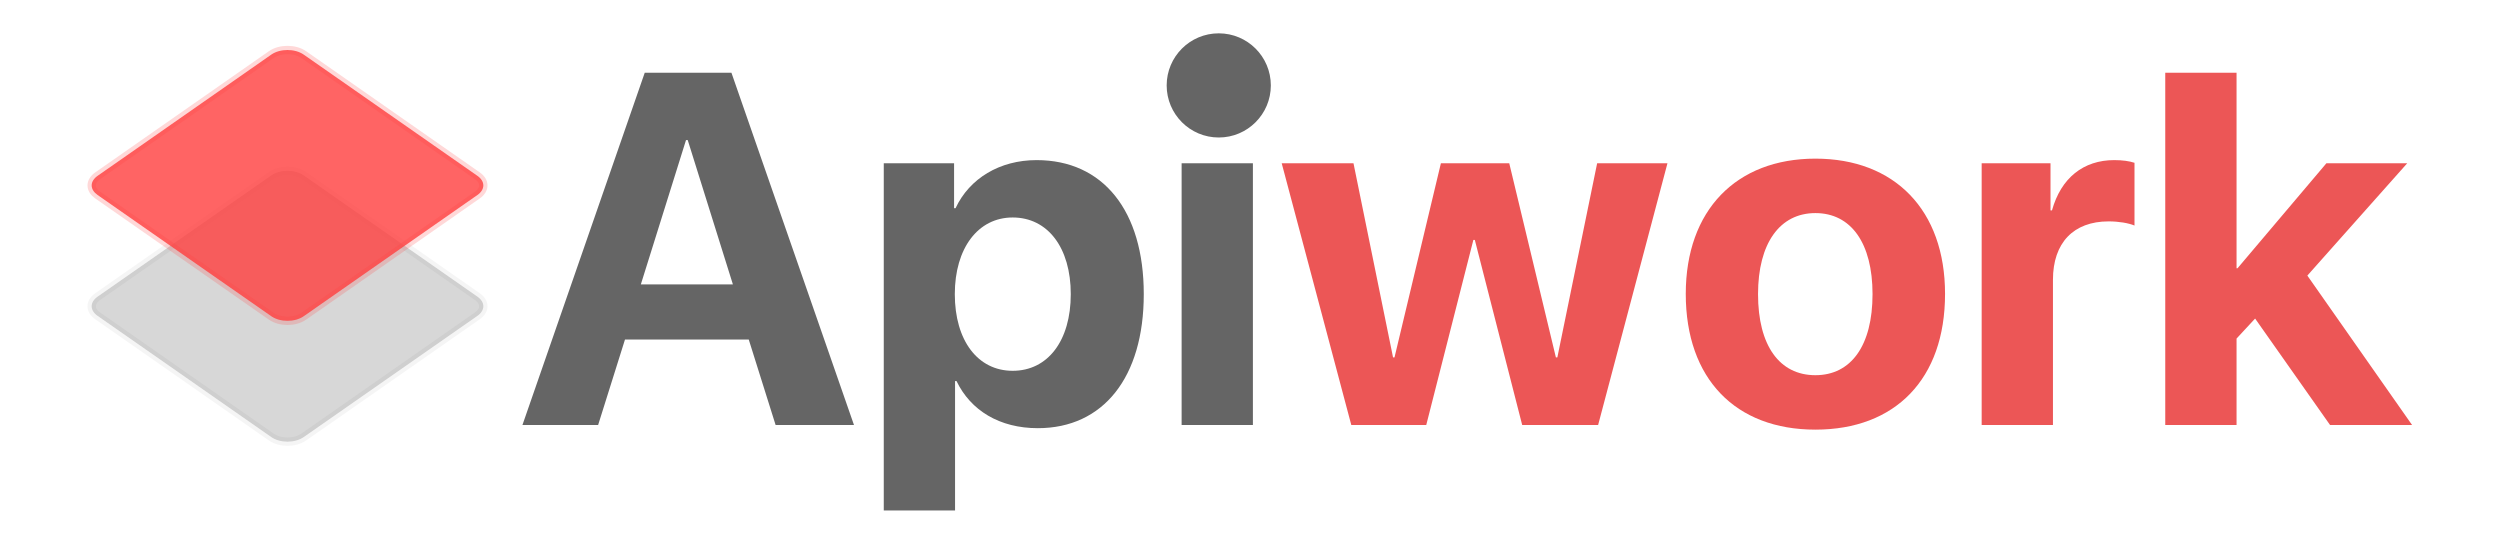
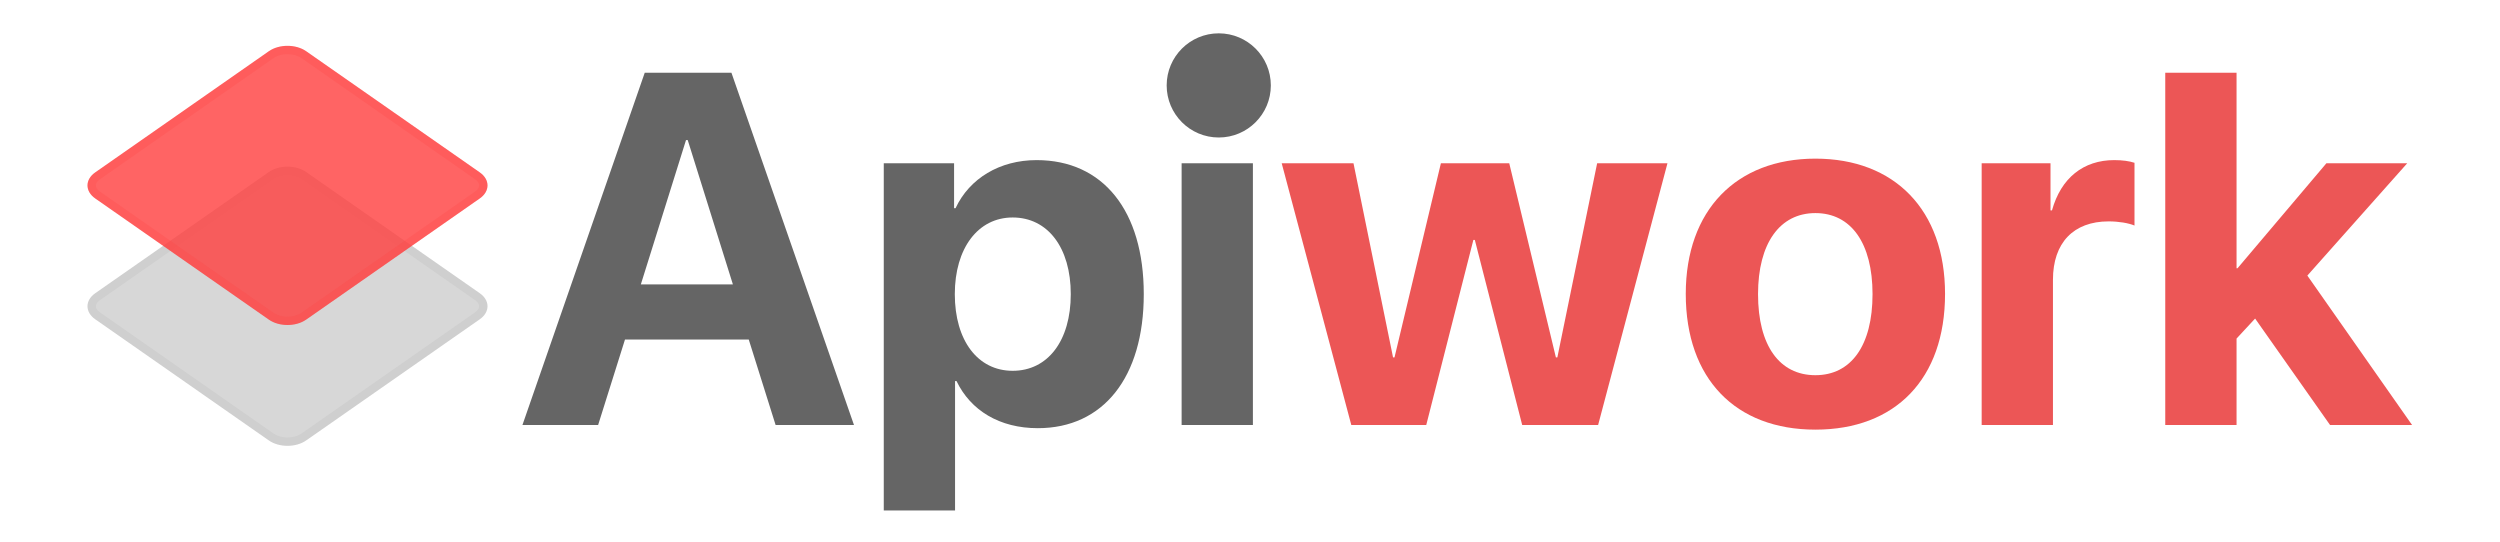
<svg xmlns="http://www.w3.org/2000/svg" width="600" height="130" viewBox="0 0 600 130">
  <g transform="translate(21 8)" fill="none">
    <path d="M122.549,94 L128.994,73.492 L158.701,73.492 L165.146,94 L183.955,94 L154.541,9.449 L133.74,9.449 L104.385,94 L122.549,94 Z M154.893,60.25 L132.803,60.25 L143.643,25.621 L144.053,25.621 L154.893,60.25 Z M208.213,114.508 L208.213,83.453 L208.564,83.453 C211.963,90.543 218.936,94.762 228.076,94.762 C243.779,94.762 253.506,82.574 253.506,62.594 C253.506,42.555 243.721,30.426 227.783,30.426 C218.936,30.426 211.67,34.82 208.33,41.969 L207.979,41.969 L207.979,31.188 L191.104,31.188 L191.104,114.508 L208.213,114.508 Z M222.041,80.992 C213.662,80.992 208.154,73.727 208.154,62.594 C208.154,51.578 213.721,44.195 222.041,44.195 C230.479,44.195 235.986,51.461 235.986,62.594 C235.986,73.785 230.479,80.992 222.041,80.992 Z M279.697,94 L279.697,31.188 L262.588,31.188 L262.588,94 L279.697,94 Z" fill-opacity="0.603" fill="#000000" fill-rule="nonzero" />
    <circle fill-opacity="0.603" fill="#000000" cx="271.5" cy="12.5" r="12.5" />
    <path d="M321.299,94 L332.607,49.586 L332.959,49.586 L344.326,94 L362.549,94 L379.189,31.188 L362.314,31.188 L352.764,77.77 L352.412,77.77 L341.221,31.188 L324.814,31.188 L313.682,77.77 L313.33,77.77 L303.838,31.188 L286.611,31.188 L303.311,94 L321.299,94 Z M414.697,95.113 C433.857,95.113 445.811,82.984 445.811,62.535 C445.811,42.379 433.682,30.074 414.697,30.074 C395.713,30.074 383.584,42.438 383.584,62.535 C383.584,82.926 395.537,95.113 414.697,95.113 Z M414.697,82.047 C406.084,82.047 400.928,74.957 400.928,62.594 C400.928,50.406 406.143,43.141 414.697,43.141 C423.252,43.141 428.408,50.348 428.408,62.594 C428.408,74.957 423.252,82.047 414.697,82.047 Z M471.709,94 L471.709,59.137 C471.709,50.289 476.631,45.133 485.068,45.133 C487.529,45.133 489.873,45.543 491.279,46.129 L491.279,31.07 C490.049,30.66 488.408,30.426 486.416,30.426 C479.033,30.426 473.643,34.703 471.475,42.496 L471.123,42.496 L471.123,31.188 L454.6,31.188 L454.6,94 L471.709,94 Z M515.771,94 L515.771,73.258 L520.225,68.453 L538.213,94 L557.9,94 L532.764,58.141 L556.729,31.188 L537.334,31.188 L516.006,56.383 L515.771,56.383 L515.771,9.449 L498.662,9.449 L498.662,94 L515.771,94 Z" fill-opacity="0.703" fill="#E30F0F" fill-rule="nonzero" />
-     <path d="M48,33 C49.409,33 50.824,33.361 51.902,34.113 L93.574,63.197 C94.485,63.833 95,64.65 95,65.5 C95,66.35 94.485,67.167 93.574,67.803 L51.902,96.887 C50.824,97.639 49.409,98 48,98 C46.591,98 45.176,97.639 44.098,96.887 L2.426,67.803 C1.515,67.167 1,66.35 1,65.5 C1,64.65 1.515,63.833 2.426,63.197 L44.098,34.113 C45.176,33.361 46.591,33 48,33 Z" stroke-opacity="0.041" stroke="#000000" stroke-width="2" fill-opacity="0.157" fill="#000000" />
-     <path d="M48,4 C49.409,4 50.824,4.361 51.902,5.113 L93.574,34.197 C94.485,34.833 95,35.65 95,36.5 C95,37.35 94.485,38.167 93.574,38.803 L51.902,67.887 C50.824,68.639 49.409,69 48,69 C46.591,69 45.176,68.639 44.098,67.887 L2.426,38.803 C1.515,38.167 1,37.35 1,36.5 C1,35.65 1.515,34.833 2.426,34.197 L44.098,5.113 C45.176,4.361 46.591,4 48,4 Z" stroke-opacity="0.201" stroke="#FF3E3E" stroke-width="2" fill-opacity="0.804" fill="#FF3E3E" />
+     <g transform="translate(0 3)">
+       <path d="M1.853,59.377 L43.526,30.293 C45.997,28.569 50.003,28.569 52.474,30.293 L94.147,59.377 C96.618,61.102 96.618,63.898 94.147,65.623 L52.474,94.707 C50.003,96.431 45.997,96.431 43.526,94.707 L1.853,65.623 C-0.618,63.898 -0.618,61.102 1.853,59.377 Z" fill-opacity="0.157" fill="#000000" />
+       <path d="M52.474,30.293 L94.147,59.377 C96.618,61.102 96.618,63.898 94.147,65.623 L52.474,94.707 C50.003,96.431 45.997,96.431 43.526,94.707 L1.853,65.623 C-0.618,63.898 -0.618,61.102 1.853,59.377 L43.526,30.293 C45.997,28.569 50.003,28.569 52.474,30.293 Z M51.33,31.934 C49.612,30.735 46.681,30.691 44.874,31.8 L44.67,31.934 L2.998,61.017 C1.717,61.912 1.669,62.972 2.856,63.879 L2.998,63.983 L44.67,93.066 C46.388,94.265 49.319,94.309 51.126,93.2 L51.33,93.066 L93.002,63.983 C94.283,63.088 94.331,62.028 93.144,61.121 L93.002,61.017 L51.33,31.934 Z" fill-opacity="0.041" fill="#000000" fill-rule="nonzero" />
+       <path d="M1.853,30.377 L43.526,1.293 C45.997,-0.431 50.003,-0.431 52.474,1.293 L94.147,30.377 C96.618,32.102 96.618,34.898 94.147,36.623 L52.474,65.707 C50.003,67.431 45.997,67.431 43.526,65.707 L1.853,36.623 C-0.618,34.898 -0.618,32.102 1.853,30.377 Z" fill-opacity="0.804" fill="#FF3E3E" />
+       <path d="M52.474,1.293 L94.147,30.377 C96.618,32.102 96.618,34.898 94.147,36.623 L52.474,65.707 C50.003,67.431 45.997,67.431 43.526,65.707 L1.853,36.623 C-0.618,34.898 -0.618,32.102 1.853,30.377 L43.526,1.293 C45.997,-0.431 50.003,-0.431 52.474,1.293 Z M51.33,2.934 C49.612,1.735 46.681,1.691 44.874,2.8 L44.67,2.934 L2.998,32.017 C1.717,32.912 1.669,33.972 2.856,34.879 L2.998,34.983 L44.67,64.066 C46.388,65.265 49.319,65.309 51.126,64.2 L51.33,64.066 L93.002,34.983 C94.283,34.088 94.331,33.028 93.144,32.121 L93.002,32.017 L51.33,2.934 Z" fill-opacity="0.201" fill="#FF3E3E" fill-rule="nonzero" />
+     </g>
  </g>
</svg>
